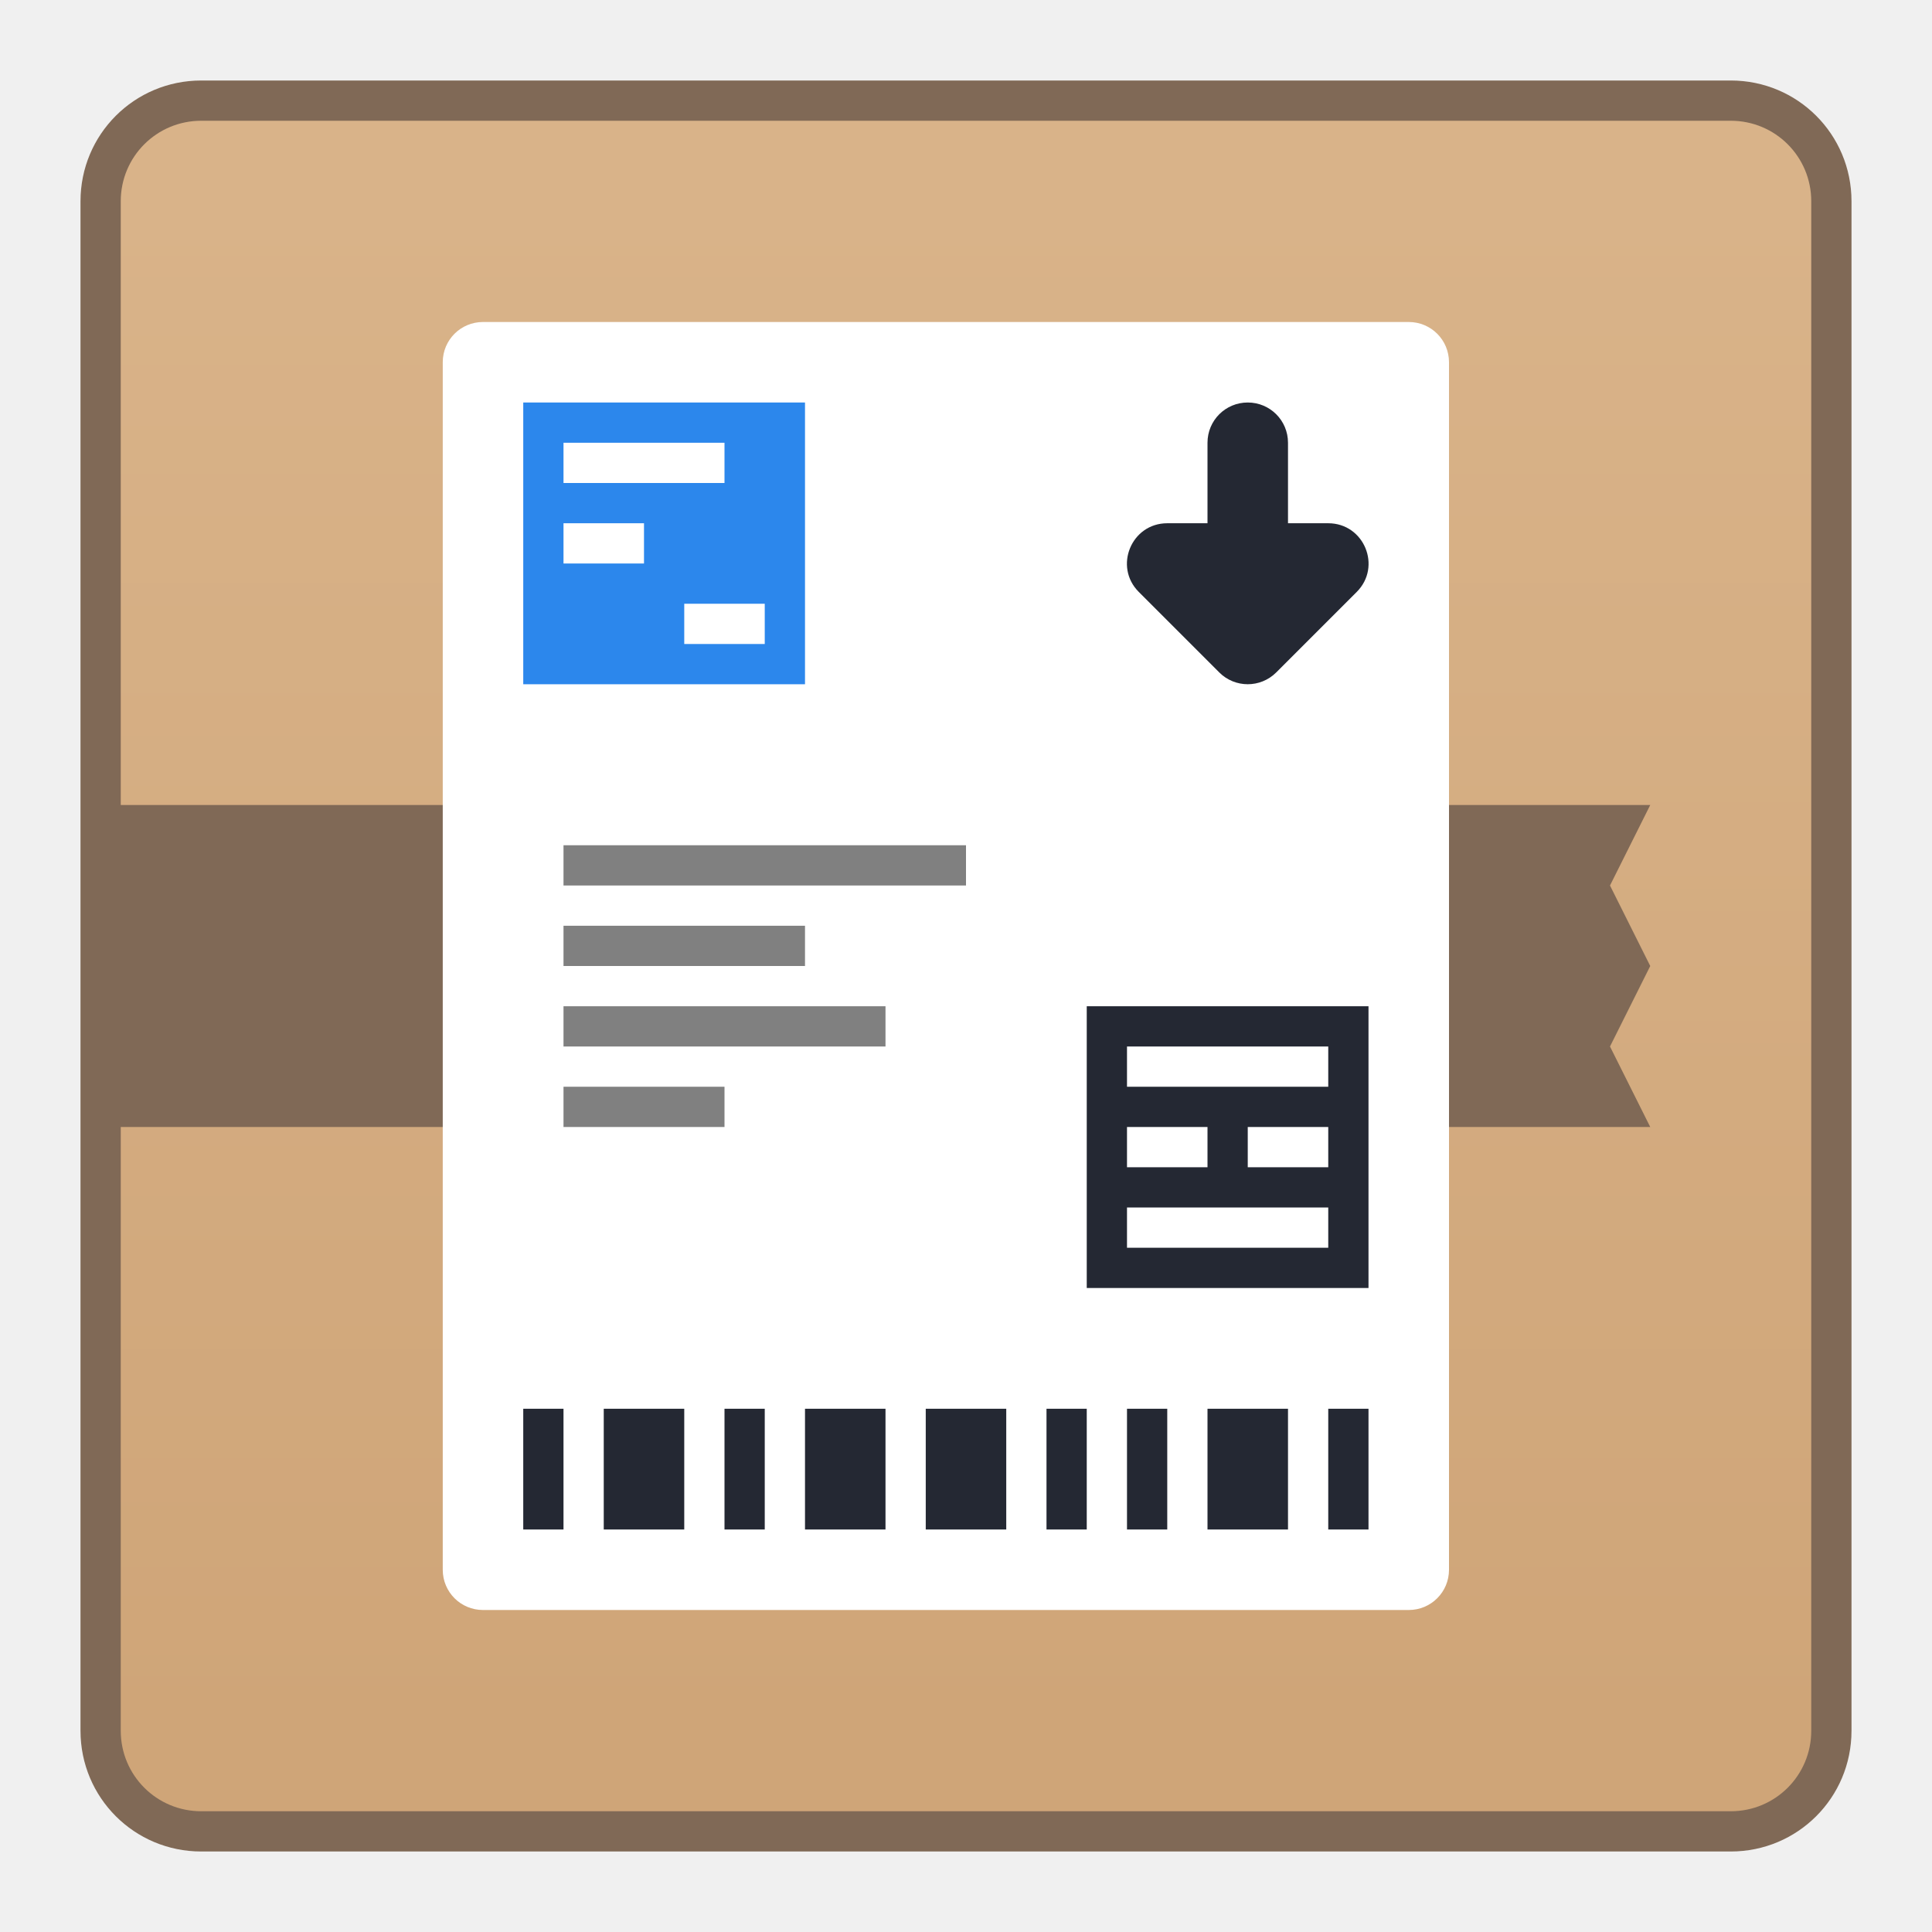
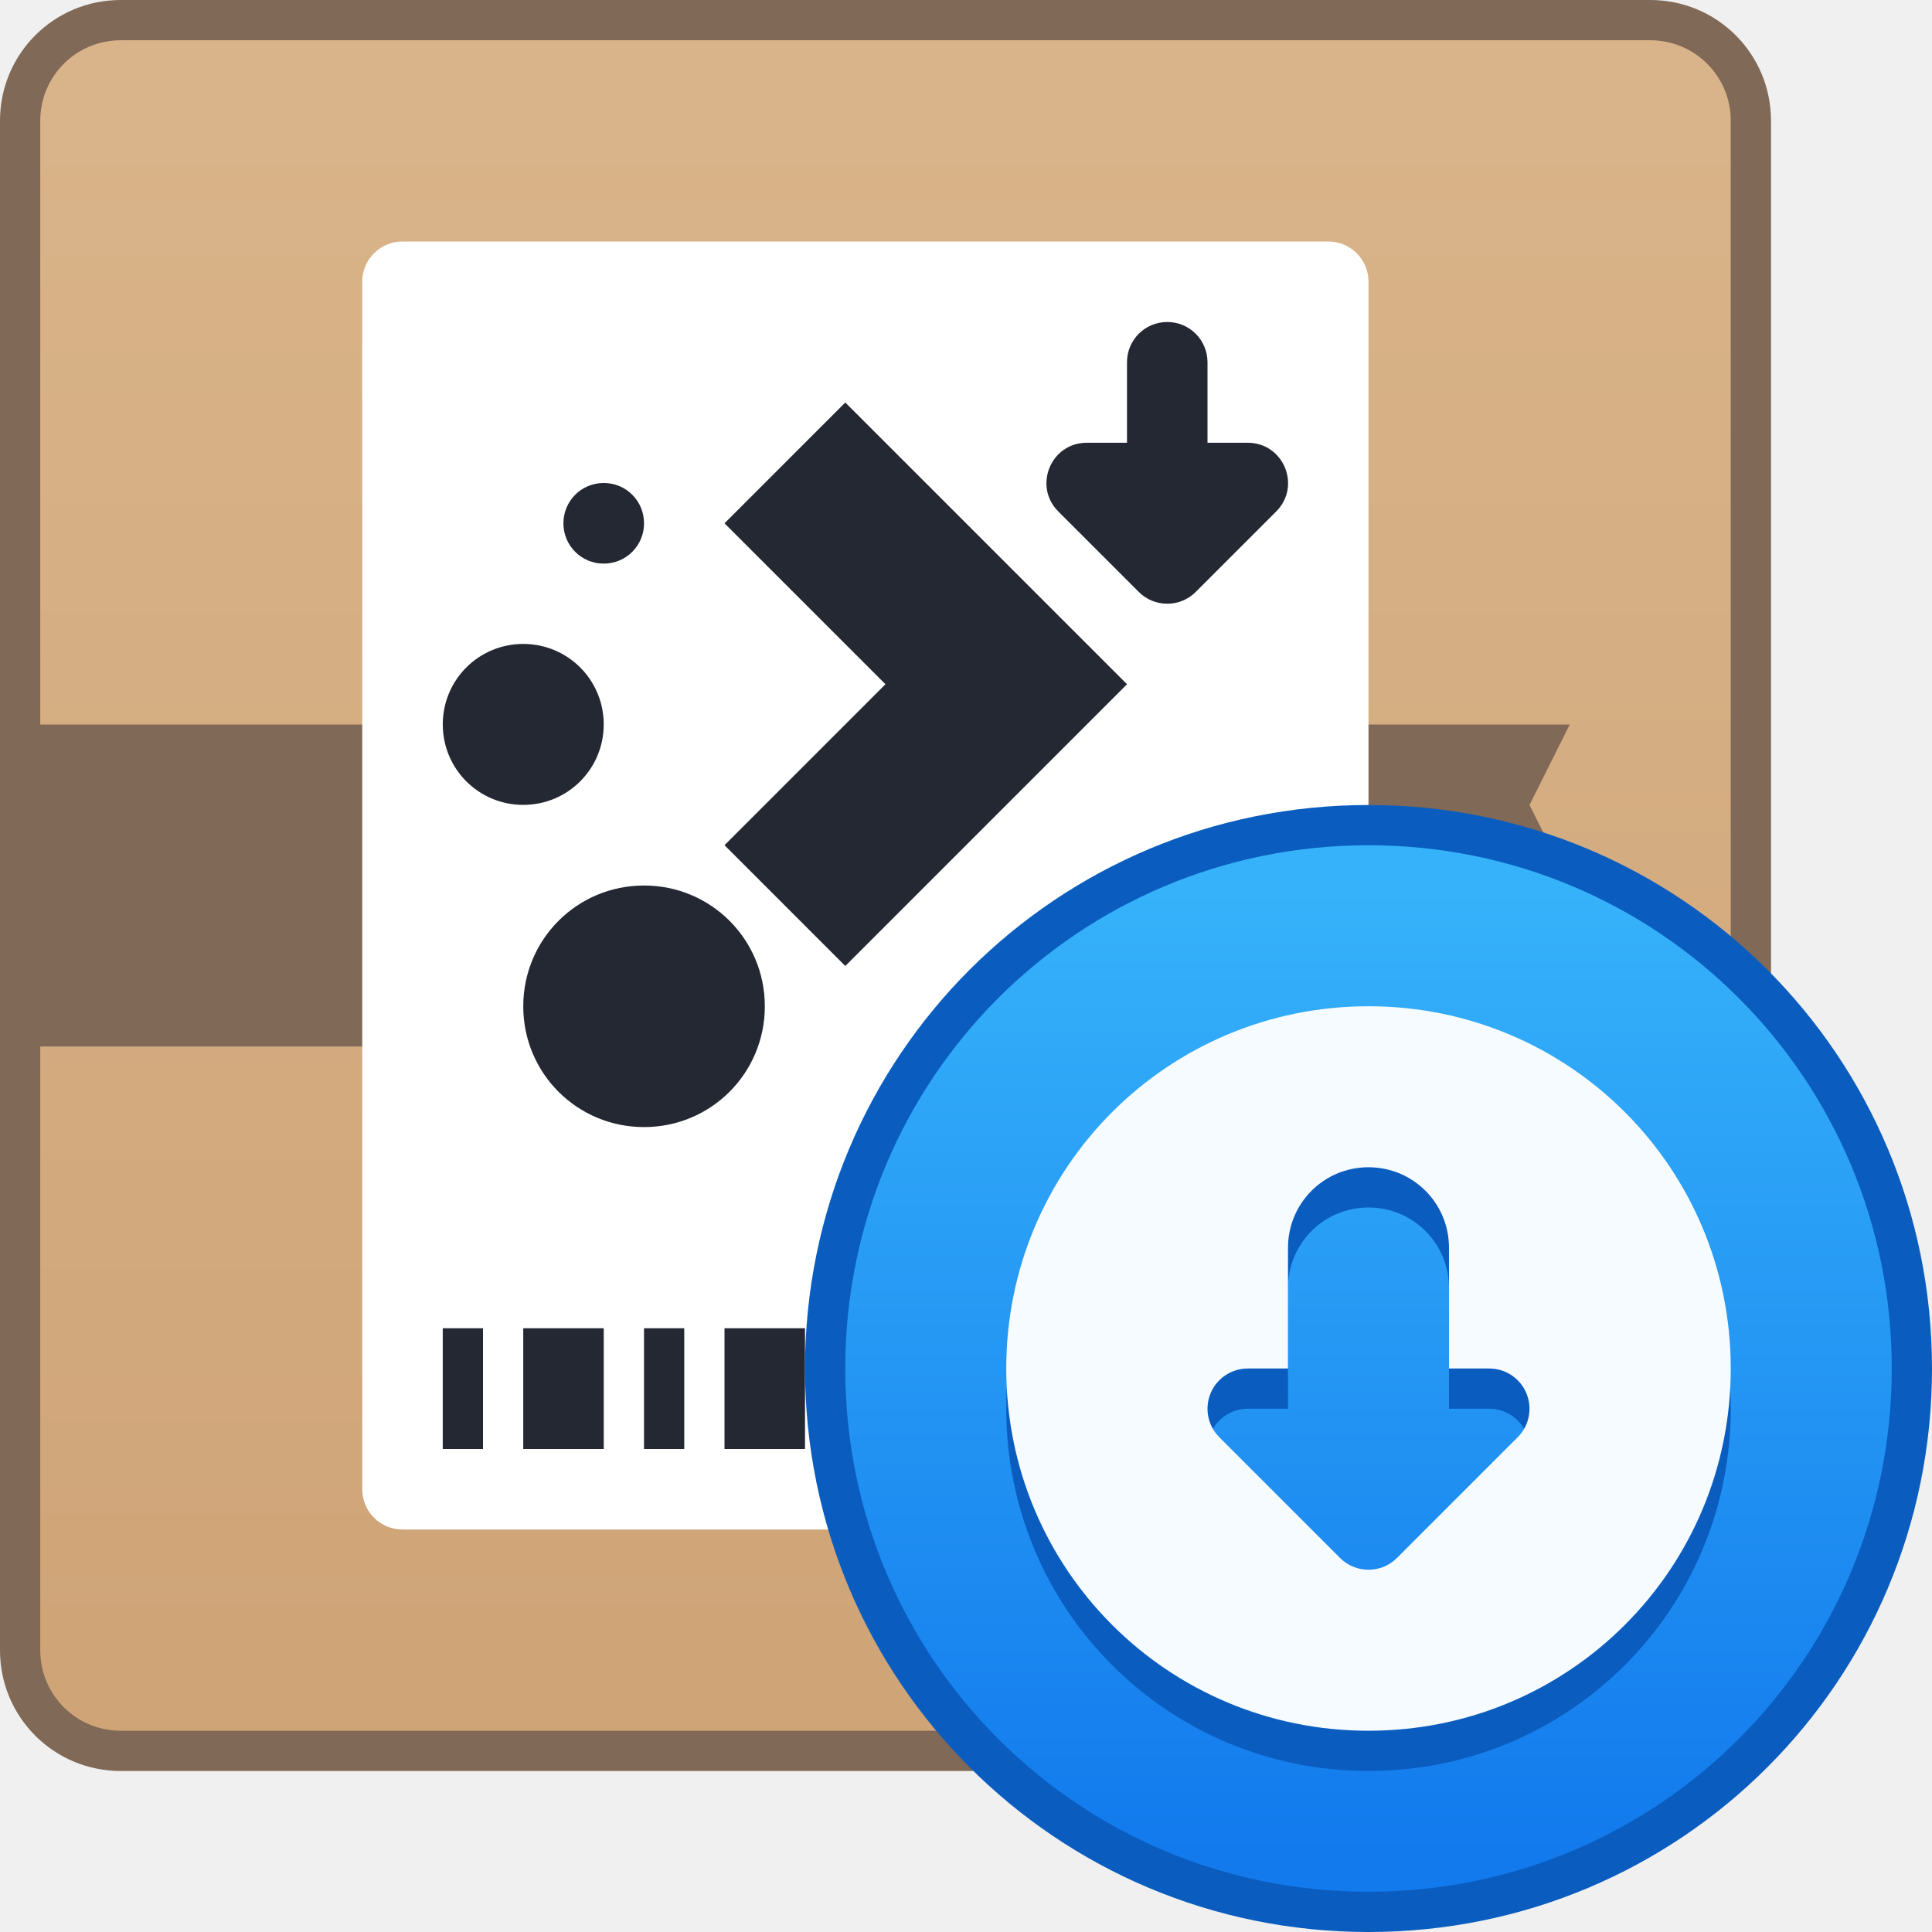
- <svg xmlns="http://www.w3.org/2000/svg" xmlns:xlink="http://www.w3.org/1999/xlink" width="48" height="48" viewBox="0 0 48 48" version="1.1" id="svg8">
+ <svg xmlns="http://www.w3.org/2000/svg" xmlns:xlink="http://www.w3.org/1999/xlink" width="48" height="48" viewBox="0 0 48 48" version="1.1" id="svg8" xml:space="preserve">
  <defs id="defs2">
    <linearGradient xlink:href="#linearGradient6408" id="linearGradient985" x1="48" y1="313.65" x2="48" y2="275.65" gradientUnits="userSpaceOnUse" gradientTransform="translate(-60,-16.00001)" />
    <linearGradient id="linearGradient6408">
      <stop style="stop-color:#cfa578;stop-opacity:1" offset="0" id="stop6404" />
      <stop style="stop-color:#d9b389;stop-opacity:1" offset="1" id="stop6406" />
    </linearGradient>
+     <linearGradient gradientTransform="translate(2.000295,1.99989)" gradientUnits="userSpaceOnUse" y2="286.65" x2="32" y1="310.65" x1="32" id="linearGradient1043" xlink:href="#linearGradient825" />
+     <linearGradient id="linearGradient825">
+       <stop style="stop-color:#127aed;stop-opacity:1;" offset="0" id="stop821" />
+       <stop style="stop-color:#36b2fa;stop-opacity:1;" offset="1" id="stop823" />
+     </linearGradient>
  </defs>
  <g id="layer1" transform="translate(0,-266.65)">
-     <g id="g1591" transform="translate(36,12)">
+     <g id="g1591" transform="translate(34,10)">
      <path id="rect854" d="M -31,256.65 H 7 c 1.662,0 3,1.338 3,3 v 38 c 0,1.662 -1.338,3 -3,3 h -38 c -1.662,0 -3,-1.338 -3,-3 v -38 c 0,-1.662 1.338,-3 3,-3 z" style="opacity:1;fill:#806956;fill-opacity:1;stroke:none;stroke-width:3.885;stroke-linecap:round;stroke-linejoin:round;stroke-miterlimit:4;stroke-dasharray:none;stroke-opacity:1" />
      <path id="rect854-2" d="m -31,257.65 c -1.108,0 -2,0.892 -2,2 v 15 H 5 l -1,2 1,2 -1,2 1,2 h -38 v 15 c 0,1.108 0.892,2 2,2 H 7 c 1.108,0 2,-0.892 2,-2 v -38 c 0,-1.108 -0.892,-2 -2,-2 z" style="opacity:1;fill:url(#linearGradient985);fill-opacity:1;stroke:none;stroke-width:3.709;stroke-linecap:round;stroke-linejoin:round;stroke-miterlimit:4;stroke-dasharray:none;stroke-opacity:1" />
-       <path id="rect896" d="m -24,262.65 h 23 c 0.554,0 1,0.446 1,1 v 30 c 0,0.554 -0.446,1 -1,1 h -23 c -0.554,0 -1,-0.446 -1,-1 v -30 c 0,-0.554 0.446,-1 1,-1 z" style="opacity:1;vector-effect:none;fill:#ffffff;fill-opacity:1;stroke:none;stroke-width:2;stroke-linecap:round;stroke-linejoin:round;stroke-miterlimit:4;stroke-dasharray:none;stroke-dashoffset:0;stroke-opacity:1" />
+       <path id="rect896" d="m -24,262.65 h 23 c 0.554,0 1,0.446 1,1 v 30 c 0,0.554 -0.446,1 -1,1 h -23 c -0.554,0 -1,-0.446 -1,-1 v -30 c 0,-0.554 0.446,-1 1,-1 z" style="opacity:1;fill:#ffffff;fill-opacity:1;stroke:none;stroke-width:2;stroke-linecap:round;stroke-linejoin:round;stroke-miterlimit:4;stroke-dasharray:none;stroke-dashoffset:0;stroke-opacity:1" />
      <path id="rect883-2" d="m -23,289.65 v 3 h 1 v -3 z m 2,0 v 3 h 2 v -3 z m 3,0 v 3 h 1 v -3 z m 2,0 v 3 h 2 v -3 z m 3,0 v 3 h 2 v -3 z m 3,0 v 3 h 1 v -3 z m 2,0 v 3 h 1 v -3 z m 2,0 v 3 h 2 v -3 z m 3,0 v 3 h 1 v -3 z" style="opacity:1;fill:#242833;fill-opacity:1;stroke:none;stroke-width:6;stroke-linecap:round;stroke-linejoin:round;stroke-miterlimit:4;stroke-dasharray:none;stroke-dashoffset:0;stroke-opacity:1;paint-order:stroke markers fill" />
-       <path id="rect877-3" d="m -22,275.65 v 1 h 10 v -1 z m 0,2 v 1 h 6 v -1 z m 0,2 v 1 h 8 v -1 z m 0,2 v 1 h 4 v -1 z" style="opacity:1;fill:#808080;fill-opacity:1;stroke:none;stroke-width:6;stroke-linecap:round;stroke-linejoin:round;stroke-miterlimit:4;stroke-dasharray:none;stroke-dashoffset:0;stroke-opacity:1;paint-order:stroke markers fill" />
-       <path id="rect860-5" d="m -23,264.65 v 7 h 7 v -7 z m 1,1 h 4 v 1 h -4 z m 0,2 h 2 v 1 h -2 z m 3,2 h 2 v 1 h -2 z" style="opacity:1;fill:#2c87ec;fill-opacity:1;stroke:none;stroke-width:6;stroke-linecap:round;stroke-linejoin:round;stroke-miterlimit:4;stroke-dasharray:none;stroke-dashoffset:0;stroke-opacity:1;paint-order:stroke markers fill" />
      <path id="path904-3" d="m -5,264.65 c 0.554,0 1,0.446 1,1 v 2 h 1 c 0.891,3.1e-4 1.337,1.077 0.707,1.707 l -2,2 c -0.391,0.39 -1.024,0.39 -1.414,0 l -2,-2 C -8.337,268.727 -7.891,267.65 -7,267.65 h 1 v -2 c 0,-0.554 0.446,-1 1,-1 z" style="color:#122036;fill:#242833;fill-opacity:1;stroke:none" />
-       <path id="rect860-5-5" d="m -9,279.65 v 7 h 7 v -7 z m 1,1 h 5 v 1 h -5 z m 0,2 h 2 v 1 h -2 z m 3,0 h 2 v 1 h -2 z m -3,2 h 5 v 1 h -5 z" style="opacity:1;fill:#242833;fill-opacity:1;stroke:none;stroke-width:6;stroke-linecap:round;stroke-linejoin:round;stroke-miterlimit:4;stroke-dasharray:none;stroke-dashoffset:0;stroke-opacity:1;paint-order:stroke markers fill" />
+     </g>
+     <path id="rect992" d="m 34,286.65 c 7.756,0 14,6.244 14,14 v 4e-5 c 0,7.756 -6.244,14 -14,14 -7.756,0 -14,-6.244 -14,-14 v -4e-5 c 0,-7.756 6.244,-14 14,-14 z" style="opacity:1;fill:#0a5dbf;fill-opacity:1;stroke:none;stroke-width:2;stroke-linecap:round;stroke-linejoin:round;stroke-miterlimit:4;stroke-dasharray:none;stroke-opacity:1" />
+     <path id="rect992-2" d="m 34,287.65 c 7.202,0 13,5.798 13,13 v 4e-5 c 0,7.202 -5.798,13 -13,13 -7.202,0 -13,-5.798 -13,-13 v -4e-5 c 0,-7.202 5.798,-13 13,-13 z" style="opacity:1;fill:url(#linearGradient1043);fill-opacity:1;stroke:none;stroke-width:1.857;stroke-linecap:round;stroke-linejoin:round;stroke-miterlimit:4;stroke-dasharray:none;stroke-opacity:1" />
+     <path style="opacity:1;fill:#0a5dbf;fill-opacity:1;stroke:none;stroke-width:1;stroke-opacity:1" d="m 34,292.65 c -4.986,0 -9,4.014 -9,9 0,4.986 4.014,9 9,9 4.986,0 9,-4.014 9,-9 0,-4.986 -4.014,-9 -9,-9 z m 0,4 c 1.108,0 2,0.892 2,2 v 3 h 1 a 1,1 0 0 1 0.707,1.707 l -3,3 a 1,1 0 0 1 -1.414,0 l -3,-3 a 1,1 0 0 1 0.707,-1.707 h 1 v -3 c 0,-1.108 0.892,-2 2,-2 z" id="path7212-4-6-3-2" />
+     <path style="opacity:1;fill:#f6fbff;fill-opacity:1;stroke:none;stroke-width:1;stroke-opacity:1" d="m 34,291.65 c -4.986,0 -9,4.014 -9,9 0,4.986 4.014,9 9,9 4.986,0 9,-4.014 9,-9 0,-4.986 -4.014,-9 -9,-9 z m 0,4 c 1.108,0 2,0.892 2,2 v 3 h 1 a 1,1 0 0 1 0.707,1.707 l -3,3 a 1,1 0 0 1 -1.414,0 l -3,-3 a 1,1 0 0 1 0.707,-1.707 h 1 v -3 c 0,-1.108 0.892,-2 2,-2 z" id="path7212-4-6-3" />
+     <g id="layer1-9" transform="matrix(3.779528,0,0,3.779528,-31.99845,-809.8687)">
+       <g id="g3883" transform="translate(9.623866,-4.030247)">
+         <path id="rect4308-6" d="m 2.282,293.092 h 2.7e-6 c 0.293,0 0.529,0.236 0.529,0.529 v 0 c 0,0.293 -0.236,0.529 -0.529,0.529 h -2.7e-6 c -0.293,0 -0.529,-0.236 -0.529,-0.529 v 0 c 0,-0.293 0.236,-0.529 0.529,-0.529 z" style="fill:#242833;fill-opacity:1;stroke-width:0.118" />
+         <path id="rect4119-7" d="m 2.811,292.034 c 0.147,0 0.265,0.118 0.265,0.265 0,0.147 -0.118,0.265 -0.265,0.265 -0.147,0 -0.265,-0.118 -0.265,-0.265 0,-0.147 0.118,-0.265 0.265,-0.265 z" style="fill:#242833;fill-opacity:1;stroke-width:0.085" />
+         <path id="rect4312-5" d="m 3.076,294.68 c 0.44,0 0.794,0.354 0.794,0.794 0,0.44 -0.354,0.794 -0.794,0.794 -0.44,0 -0.794,-0.354 -0.794,-0.794 0,-0.44 0.354,-0.794 0.794,-0.794 z" style="fill:#242833;fill-opacity:1;stroke-width:0.122" />
+         <path id="path916-7" d="m 3.605,294.415 0.794,0.794 1.852,-1.852 -1.852,-1.852 -0.794,0.794 1.058,1.058 z" style="fill:#242833;fill-opacity:1;stroke:none;stroke-width:0.529;stroke-linecap:round;stroke-linejoin:round;stroke-miterlimit:4;stroke-dasharray:none;stroke-opacity:1" />
+       </g>
    </g>
  </g>
</svg>
